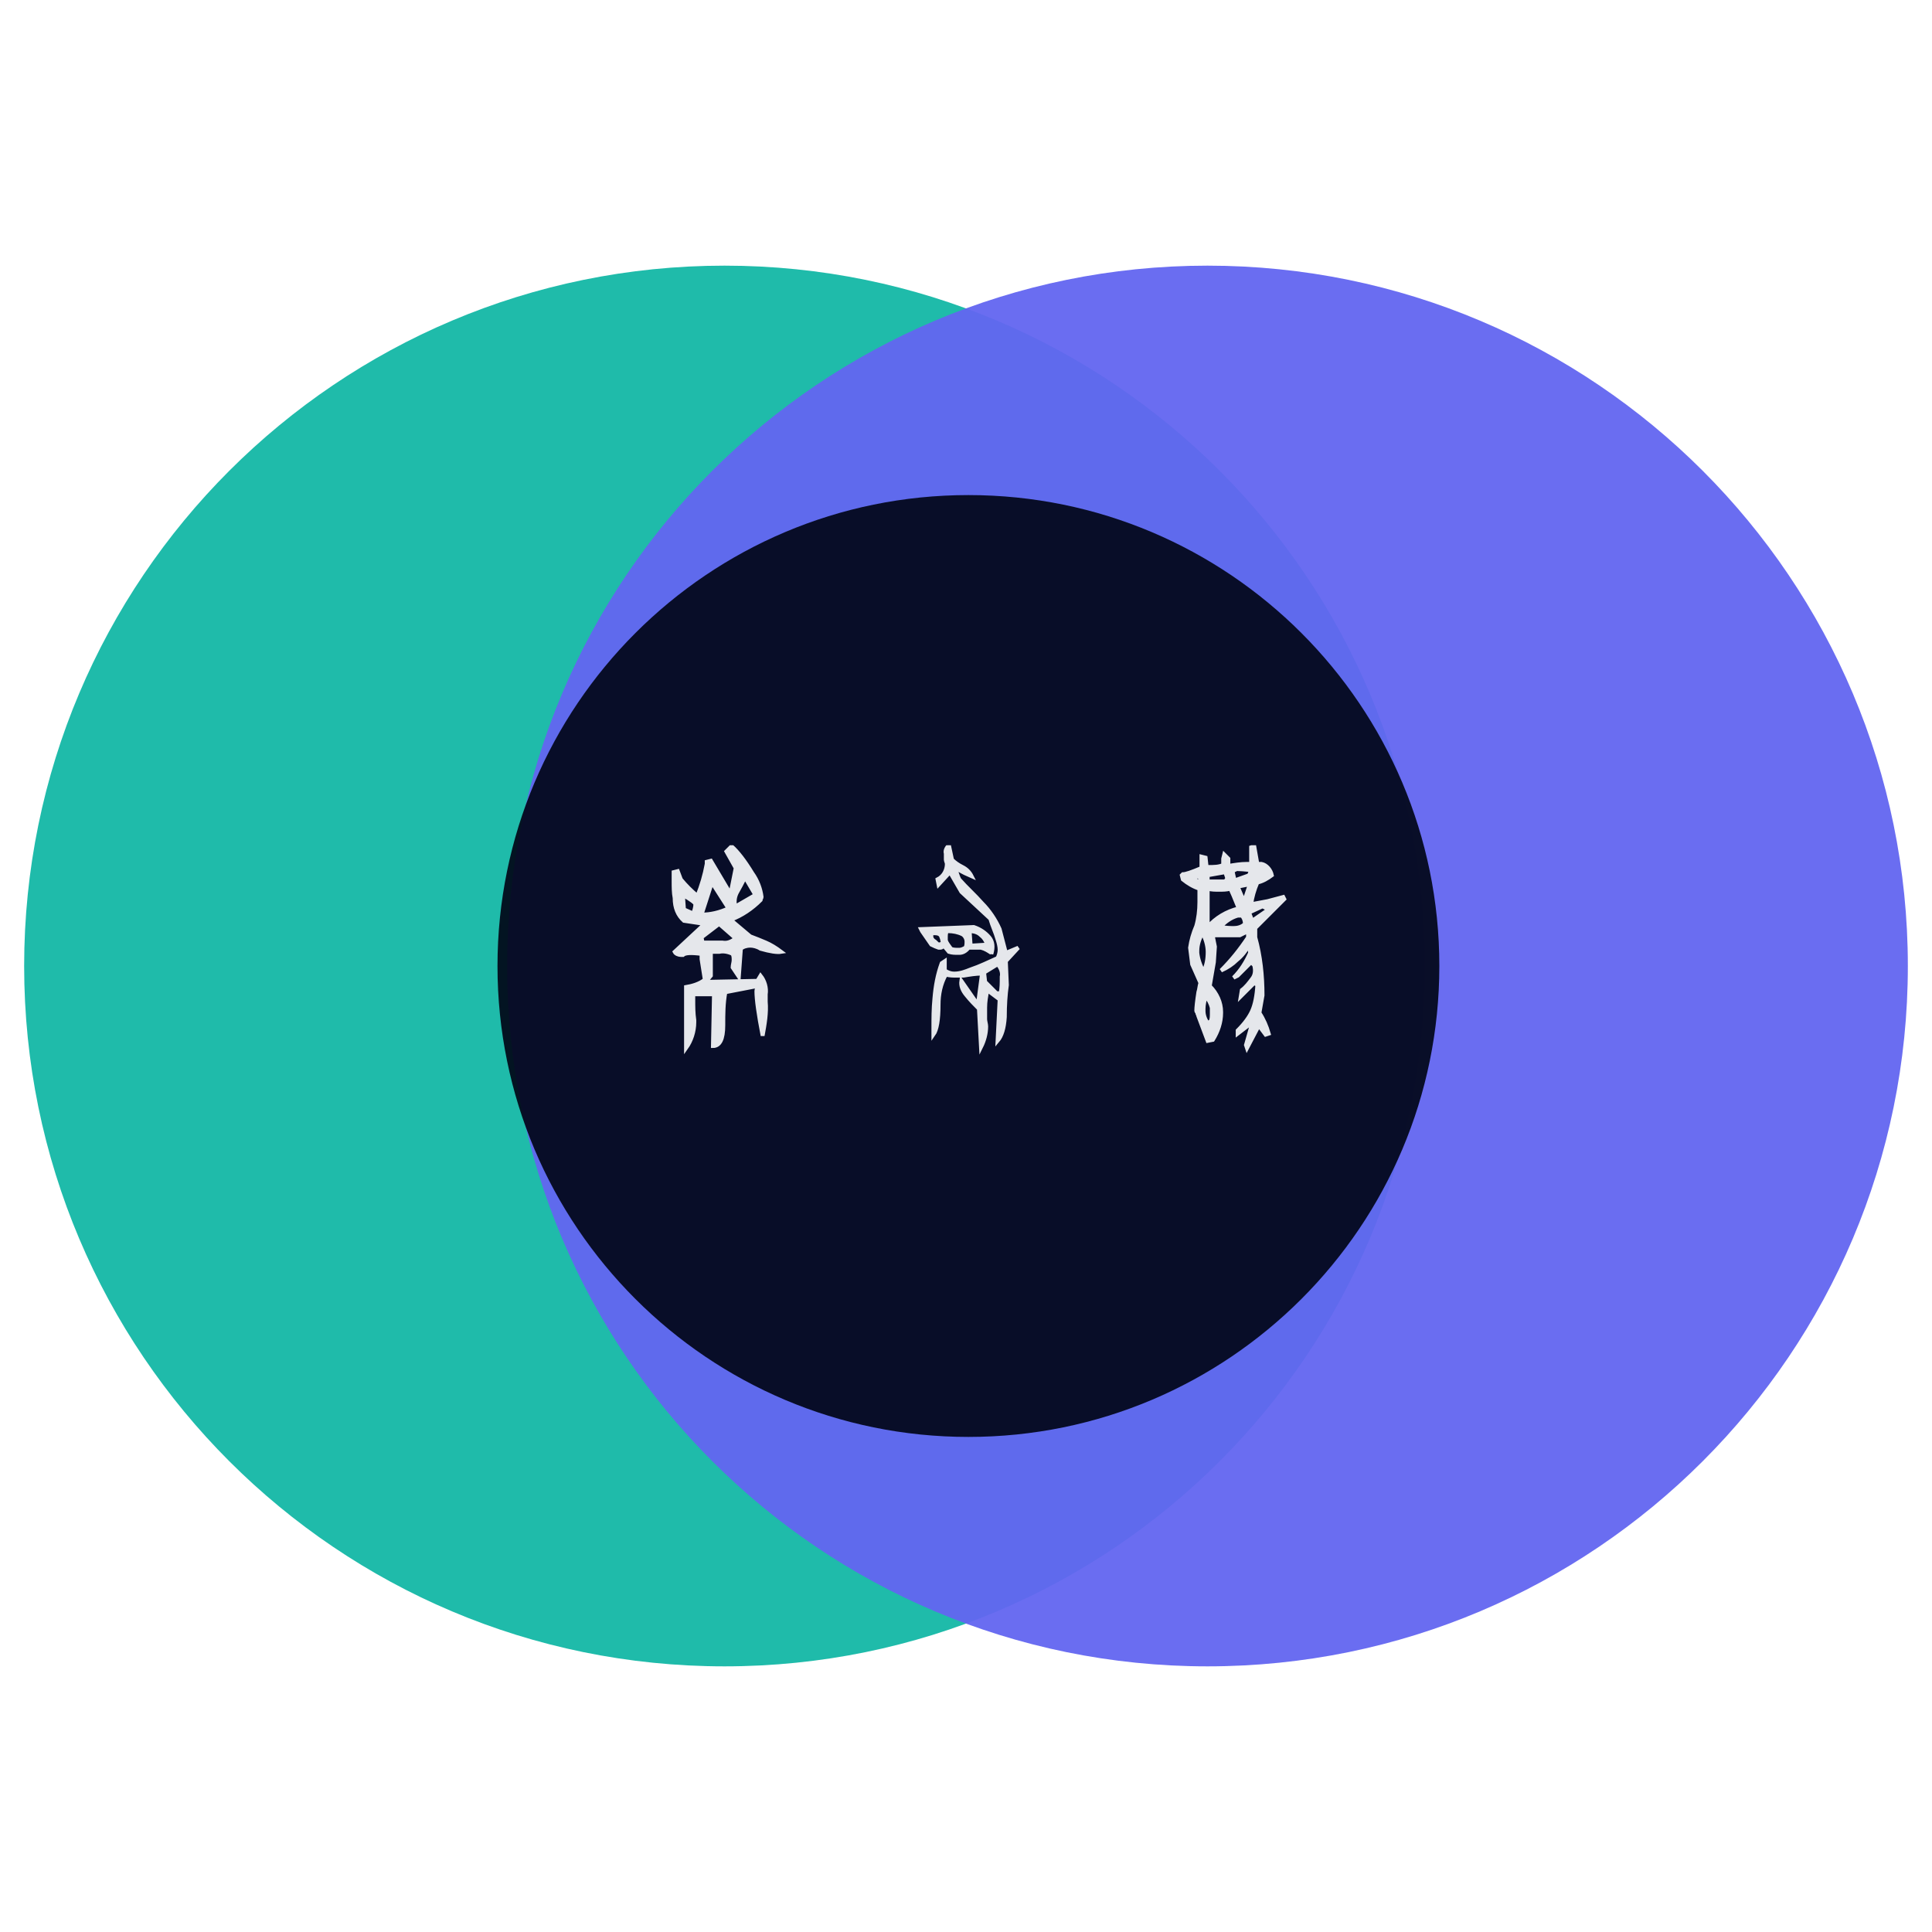
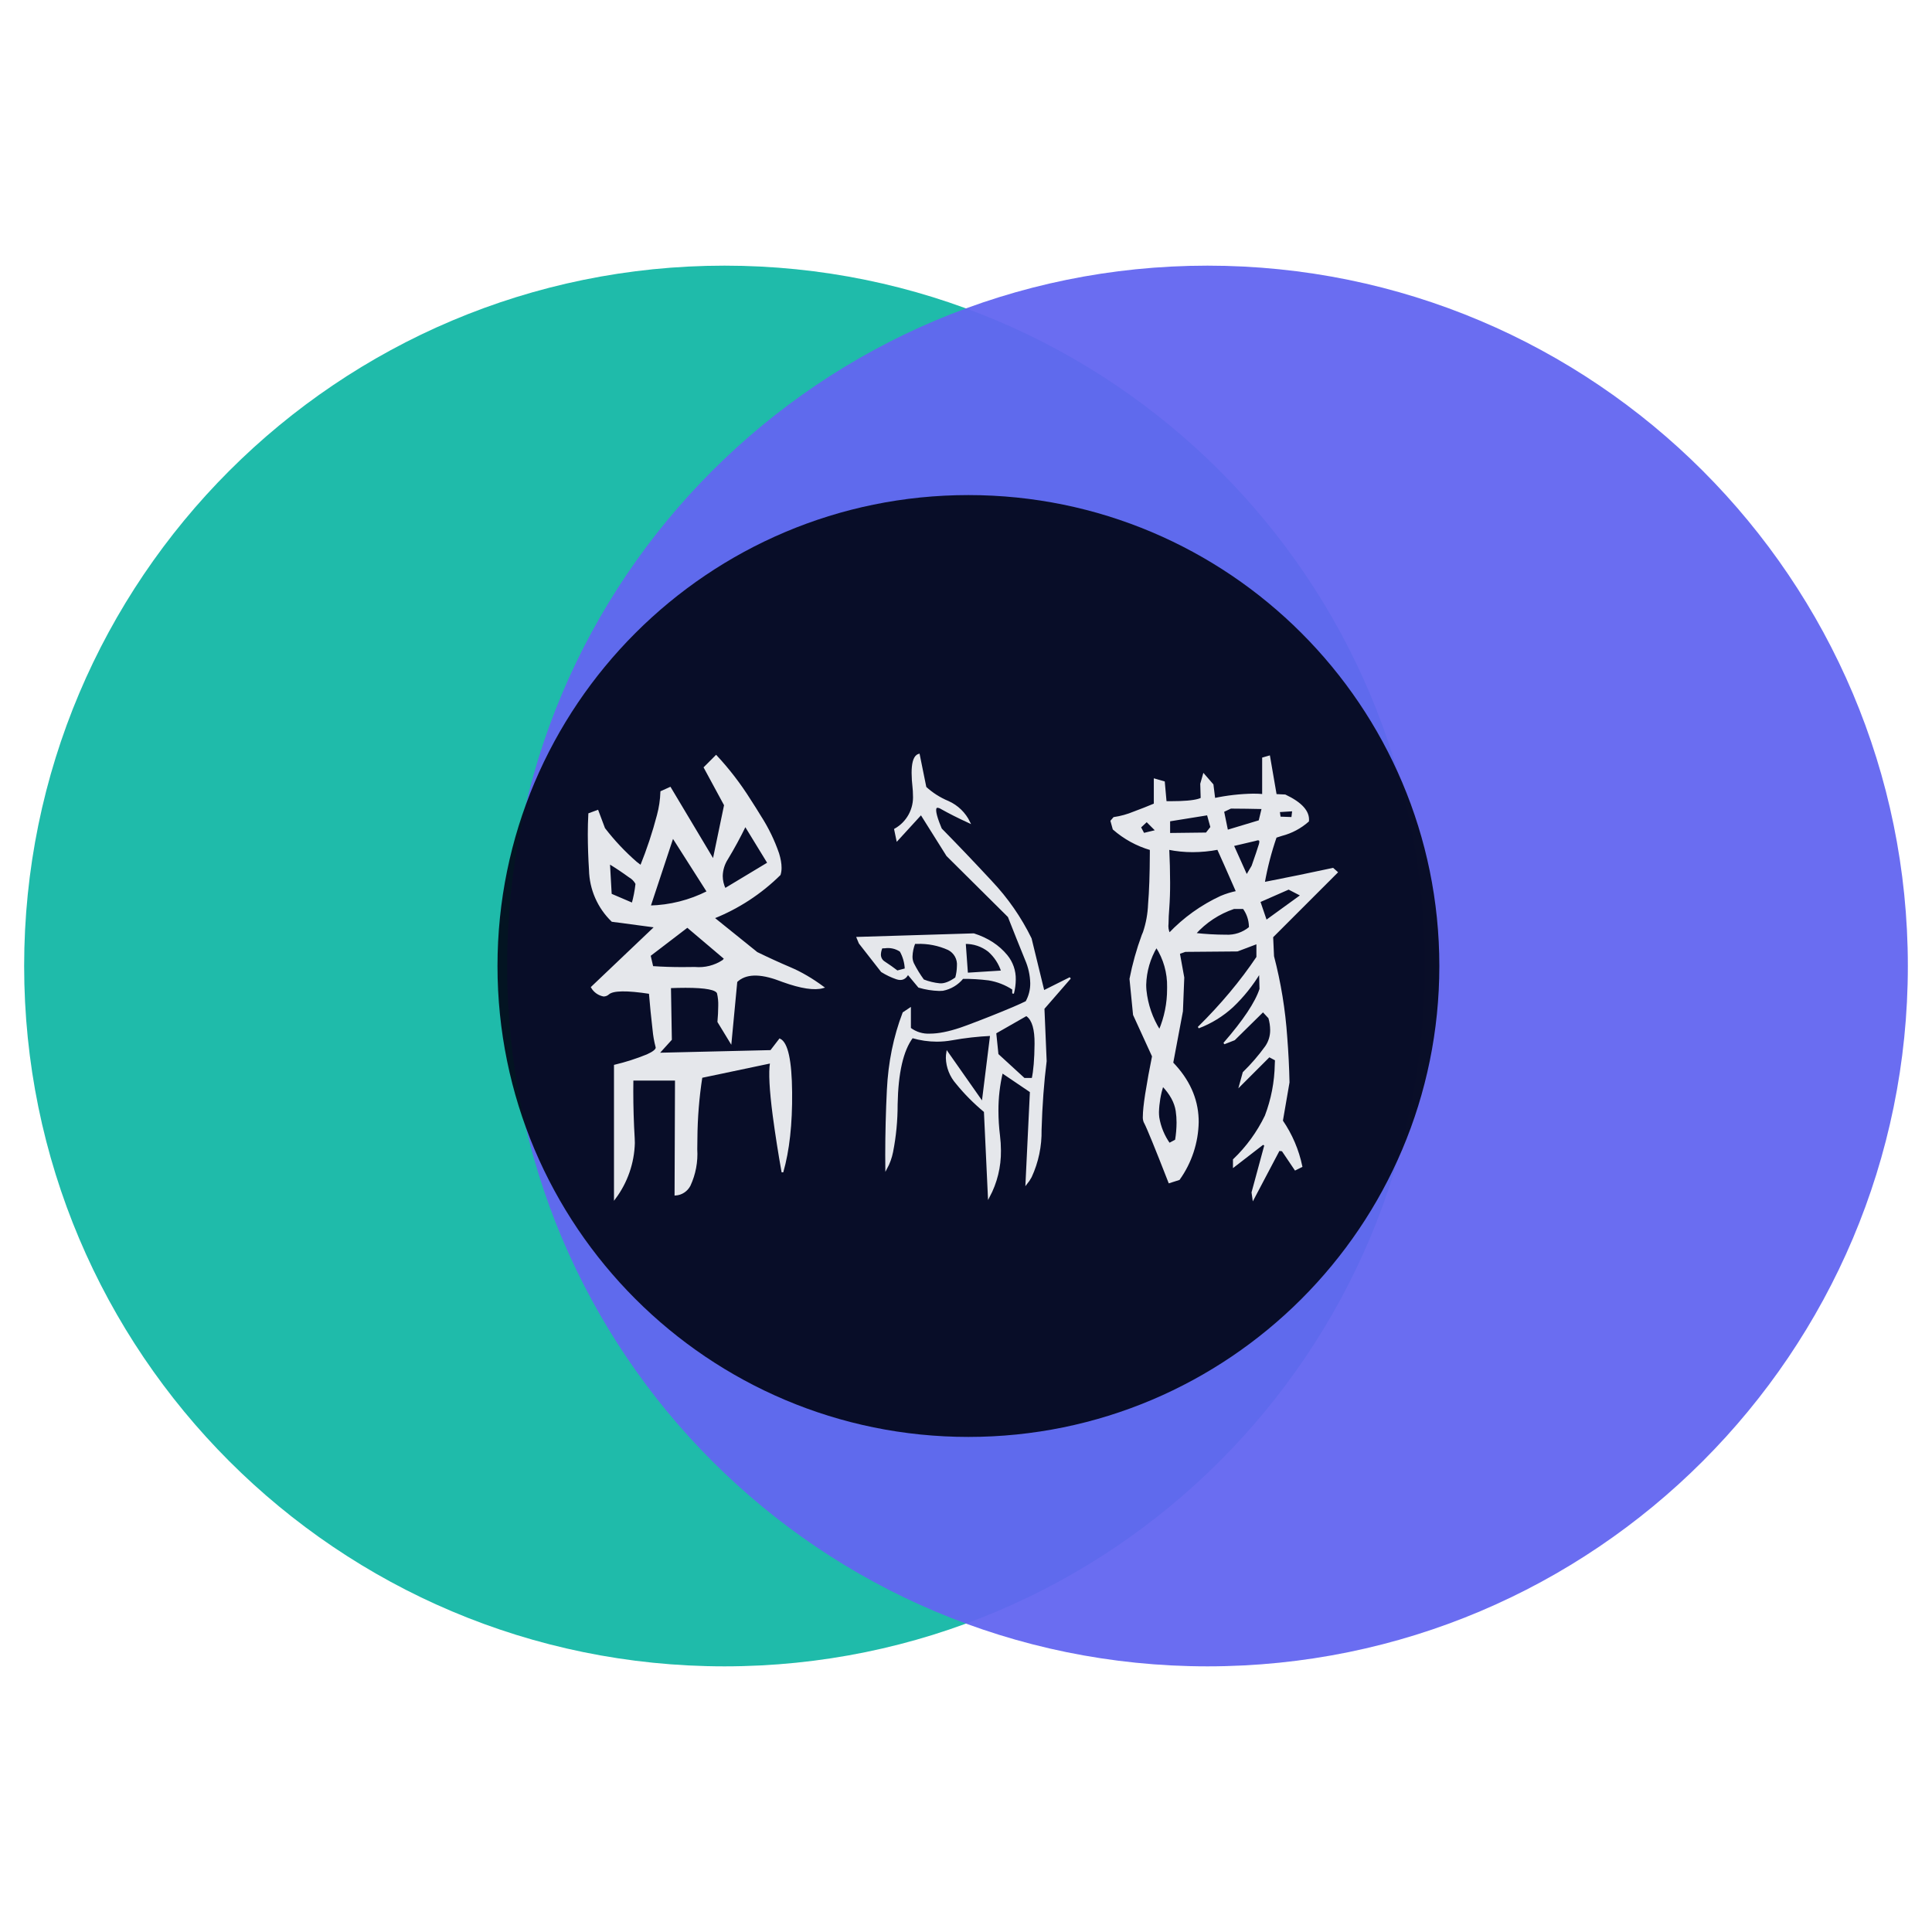
<svg xmlns="http://www.w3.org/2000/svg" width="320" height="320" viewBox="0 0 320 320" aria-labelledby="title desc">
  <circle cx="120" cy="160" r="116" fill="#14b8a6" fill-opacity=".95" />
  <circle cx="200" cy="160" r="116" fill="#6366f1" fill-opacity=".95" />
  <circle cx="160.4" cy="160" r="78" fill="#020617" fill-opacity=".92" />
-   <svg transform="translate(85, 140)" width="156" height="60" viewBox="0 0 60 35">
-     <g id="svgGroup" stroke-linecap="round" fill-rule="evenodd" font-size="9pt" stroke="#e5e7eb" stroke-width="0.15mm" fill="#e5e7eb" style="fill: #e5e7eb; stroke: #e5e7eb; stroke-width: 0.1mm">
-       <path d="M 5.1 0.6 L 5.6 0.1 Q 6.5 0.9 7.6 2.7 C 8.1 3.4 8.4 4.2 8.5 5 C 8.5 5.1 8.4 5.2 8.4 5.3 C 7.6 6.1 6.6 6.8 5.5 7.2 L 7.4 8.8 Q 8.2 9.1 8.9 9.4 Q 9.6 9.7 10.4 10.3 Q 9.8 10.4 8.4 10 C 8.1 9.8 7.7 9.7 7.4 9.7 C 7.1 9.7 6.7 9.8 6.5 10 L 6.3 12.7 L 5.7 11.8 C 5.7 11.6 5.8 11.3 5.8 11.1 C 5.8 10.9 5.8 10.7 5.7 10.5 C 5.3 10.3 4.8 10.2 4.4 10.3 Q 4.4 10.3 4.3 10.3 C 4.1 10.3 3.8 10.3 3.6 10.3 L 3.6 12.6 L 3.1 13.2 L 8.1 13.1 L 8.4 12.6 C 8.8 13.1 9 13.8 8.9 14.4 C 8.9 14.6 8.9 14.7 8.9 14.9 C 8.9 15 8.9 15 8.9 15.1 C 9 16.2 8.8 17.3 8.6 18.4 Q 8 15.3 8 14.1 C 8 13.9 8.1 13.8 8.1 13.6 L 5 14.2 C 4.8 15.3 4.8 16.3 4.8 17.4 Q 4.8 19.4 3.8 19.4 L 3.9 14.4 L 1.9 14.4 C 1.9 14.6 1.9 14.7 1.9 14.9 C 1.9 15.6 1.9 16.2 2 16.9 C 2 17 2 17 2 17.1 C 2 18 1.7 18.9 1.2 19.6 L 1.2 13.7 C 1.8 13.6 2.5 13.4 3 13 Q 3 13 3 12.9 L 3 12.9 C 2.9 12.3 2.8 11.6 2.7 11 C 2.7 10.8 2.7 10.7 2.7 10.5 Q 1.2 10.3 0.9 10.6 C 0.8 10.6 0.8 10.6 0.7 10.6 C 0.5 10.6 0.2 10.5 0.1 10.3 L 3 7.6 L 1 7.3 Q 0.1 6.5 0.1 5.1 C 0 4.6 0 4 0 3.5 C 0 3.2 0 2.9 0 2.6 L 0.4 2.5 L 0.7 3.3 C 1.2 3.9 1.7 4.4 2.3 4.9 C 2.7 3.9 3 2.9 3.2 1.8 C 3.2 1.7 3.2 1.7 3.2 1.6 L 3.6 1.5 L 5.5 4.7 L 6 2.2 L 5.1 0.6 Z M 55.8 0.2 L 56.1 0.1 L 56.4 1.8 L 56.8 1.8 C 57.3 1.9 57.7 2.4 57.8 2.9 L 57.8 2.9 C 57.4 3.2 56.9 3.5 56.4 3.6 C 56.1 4.3 55.9 5 55.8 5.7 L 57.4 5.4 L 58.9 5 L 59 5.2 L 56.2 8 L 56.2 8.9 C 56.7 10.7 56.9 12.6 56.9 14.5 L 56.6 16.2 C 57 16.8 57.3 17.5 57.5 18.2 L 57.2 18.3 L 56.6 17.5 L 56.5 17.5 L 55.4 19.6 L 55.3 19.3 L 55.9 17.2 L 55.8 17.2 L 54.5 18.2 L 54.5 17.9 Q 55.5 16.9 55.9 16 Q 56.3 15.1 56.4 13.5 L 56.1 13.3 L 54.8 14.6 L 54.9 14 C 55.3 13.7 55.6 13.3 55.9 12.9 Q 56.3 12.4 56.1 11.6 L 55.8 11.3 L 54.5 12.6 L 54.1 12.8 C 54.8 12.1 55.3 11.3 55.7 10.4 L 55.6 9.6 C 55.3 10.2 54.9 10.7 54.4 11.1 Q 53.8 11.7 52.9 12.1 C 53.9 11.1 54.7 10.1 55.5 8.9 L 55.5 8.3 L 54.7 8.7 L 52.3 8.7 L 52.1 8.8 L 52.3 9.8 L 52.2 11.3 L 51.8 13.6 C 52.5 14.3 52.9 15.2 52.9 16.1 C 52.9 16.1 52.9 16.2 52.9 16.2 C 52.9 17.1 52.6 18 52.1 18.8 L 51.6 18.9 C 51.3 18.1 51 17.3 50.7 16.5 C 50.7 16.4 50.6 16.3 50.6 16.2 C 50.6 16.1 50.5 16.1 50.5 16 Q 50.5 15.5 50.7 14.2 C 50.8 13.9 50.8 13.6 50.9 13.3 L 50.1 11.5 L 49.9 9.9 C 50 9.2 50.2 8.5 50.5 7.8 C 50.7 7.1 50.8 6.3 50.8 5.5 C 50.8 5.1 50.8 4.6 50.8 4.2 C 50.2 4 49.7 3.7 49.2 3.3 L 49.1 2.9 L 49.2 2.8 Q 49.6 2.8 51 2.2 L 51 1.1 L 51.4 1.2 L 51.5 2.1 C 51.6 2.1 51.6 2.1 51.7 2.1 C 52.2 2.1 52.7 2.1 53.1 1.9 L 53.1 1.3 L 53.2 0.9 L 53.6 1.3 L 53.6 2 C 54.2 1.9 54.8 1.8 55.4 1.8 C 55.5 1.8 55.7 1.8 55.8 1.8 L 55.8 0.2 Z M 26.6 0 L 26.9 1.4 Q 27.3 1.8 27.9 2.1 C 28.3 2.3 28.6 2.6 28.8 3 Q 28.1 2.7 27.6 2.4 Q 27.3 2.2 27.3 2.5 C 27.4 2.8 27.5 3.1 27.6 3.3 C 28.3 4.1 29.1 4.8 29.8 5.6 C 30.5 6.3 31.1 7.2 31.5 8.1 L 32.1 10.4 L 33.3 9.9 L 32.1 11.2 L 32.2 13.5 Q 32 14.9 32 16.6 Q 31.9 18.2 31.3 18.9 L 31.5 14.9 L 30.3 14 C 30.2 14.6 30.1 15.1 30.1 15.7 C 30.1 16.1 30.1 16.4 30.1 16.8 C 30.1 17 30.2 17.3 30.2 17.5 C 30.2 18.2 30 18.9 29.7 19.5 L 29.5 15.8 C 29.1 15.4 28.7 15 28.3 14.5 Q 27.7 13.8 27.8 13.1 L 29.4 15.4 L 29.8 12.4 C 29.2 12.4 28.6 12.5 28 12.6 C 27.8 12.6 27.6 12.6 27.4 12.6 C 27 12.6 26.7 12.6 26.3 12.5 C 25.8 13.4 25.6 14.4 25.6 15.4 Q 25.6 17.6 25.1 18.3 C 25.1 18.1 25.1 17.9 25.1 17.7 C 25.1 16.7 25.1 15.8 25.2 14.8 C 25.3 13.6 25.5 12.5 25.9 11.4 L 26.2 11.2 L 26.2 12.1 C 26.5 12.3 26.8 12.4 27.1 12.4 C 27.7 12.4 28.2 12.2 28.7 12 C 29.6 11.7 30.4 11.3 31.3 10.9 C 31.4 10.7 31.5 10.4 31.5 10.1 C 31.5 9.8 31.4 9.4 31.3 9.1 C 31.1 8.4 30.8 7.8 30.6 7.1 L 27.8 4.5 L 26.7 2.6 L 25.6 3.8 L 25.5 3.3 C 26.1 3 26.4 2.4 26.4 1.8 C 26.4 1.7 26.3 1.5 26.3 1.4 C 26.3 1.2 26.3 1 26.3 0.8 C 26.2 0.5 26.4 0.2 26.6 0 Z M 23.9 8.1 L 29 7.9 Q 29.9 8.2 30.5 8.9 Q 31 9.5 30.7 10.5 L 30.7 10.4 C 30.4 10.2 30.1 10 29.7 9.9 Q 29.2 9.9 28.5 9.9 Q 28.1 10.4 27.6 10.4 C 27.6 10.4 27.5 10.4 27.5 10.4 C 27.2 10.4 26.9 10.4 26.6 10.3 L 26.1 9.7 C 26 9.8 25.9 9.9 25.8 9.9 C 25.7 9.9 25.7 9.9 25.6 9.9 Q 25.3 9.8 24.9 9.6 L 24 8.3 L 23.9 8.1 Z M 51.6 5.7 C 51.6 5.2 51.6 4.7 51.6 4.2 C 52 4.3 52.3 4.3 52.7 4.3 C 53.1 4.3 53.4 4.3 53.8 4.2 Q 54 4.6 54.6 6.1 C 53.4 6.4 52.4 7 51.6 7.9 C 51.6 7.8 51.6 7.6 51.6 7.5 C 51.6 7.3 51.6 7 51.6 6.8 C 51.6 6.4 51.6 6.1 51.6 5.7 Z M 3.7 3.6 L 2.7 6.7 Q 4 6.7 5.3 6.1 L 3.7 3.6 Z M 4.4 7.6 L 2.7 8.9 L 2.8 9.4 C 3.3 9.4 3.7 9.4 4.2 9.4 C 4.4 9.4 4.5 9.4 4.7 9.4 C 5.2 9.5 5.6 9.3 6 9 L 4.4 7.6 Z M 51.1 8.5 C 50.8 9 50.6 9.6 50.6 10.2 C 50.6 10.3 50.6 10.3 50.6 10.4 Q 50.7 11.3 51.2 12.2 C 51.5 11.6 51.6 11 51.6 10.3 L 51.6 10.3 C 51.6 9.7 51.4 9 51.1 8.5 Z M 31.3 11.5 L 30 12.3 L 30.1 13.2 L 31.2 14.3 L 31.6 14.3 C 31.7 13.8 31.7 13.3 31.7 12.8 C 31.7 12.8 31.7 12.7 31.7 12.7 C 31.8 12.3 31.6 11.8 31.3 11.5 Z M 6 5.9 L 7.9 4.8 L 6.9 3.1 Q 6.5 3.9 6.1 4.6 C 6 4.8 5.9 5.1 5.9 5.4 C 5.9 5.6 5.9 5.7 6 5.9 Z M 26.4 8.3 C 26.3 8.5 26.3 8.7 26.3 8.9 C 26.3 9 26.3 9.1 26.3 9.2 C 26.4 9.5 26.6 9.7 26.8 10 C 27 10.1 27.3 10.1 27.5 10.1 C 27.5 10.1 27.6 10.1 27.6 10.1 C 27.8 10.1 28 10 28.2 9.9 C 28.3 9.7 28.3 9.5 28.3 9.3 C 28.3 9 28.1 8.7 27.9 8.6 C 27.5 8.4 27 8.3 26.5 8.3 C 26.5 8.3 26.4 8.3 26.4 8.3 Z M 54.9 6.8 L 54.5 6.8 C 53.8 7 53.3 7.4 52.8 7.9 Q 53.5 8 54.1 8 C 54.5 8 54.9 7.9 55.2 7.6 L 55.2 7.6 C 55.2 7.3 55.1 7 54.9 6.8 Z M 51.6 17.2 L 51.9 17 C 52 16.8 52 16.5 52 16.3 C 52 16.1 52 15.9 52 15.7 C 51.9 15.3 51.7 14.9 51.4 14.6 C 51.3 15 51.2 15.4 51.2 15.8 C 51.2 15.9 51.2 15.9 51.2 16 Q 51.2 16.6 51.6 17.2 Z M 28.6 8.3 L 28.7 9.7 L 30.3 9.6 Q 30.1 9 29.7 8.7 C 29.4 8.4 29 8.3 28.6 8.3 Z M 56.9 5.9 L 55.6 6.5 L 55.9 7.3 L 57.5 6.2 L 56.9 5.9 Z M 53.3 2.6 L 51.6 2.9 L 51.6 3.5 L 53.3 3.5 L 53.5 3.2 L 53.3 2.6 Z M 0.9 4.8 L 1 6.2 L 1.9 6.6 C 2 6.3 2.1 6 2.1 5.7 L 2.1 5.7 Q 2.1 5.5 0.9 4.8 Z M 54 2.5 L 54.2 3.4 L 55.6 2.9 L 55.8 2.4 Q 54.8 2.3 54.4 2.3 L 54 2.5 Z M 55.5 3.8 L 54.5 4 L 55.1 5.4 L 55.3 4.9 C 55.4 4.6 55.5 4.3 55.6 4 Q 55.7 3.7 55.6 3.7 C 55.6 3.7 55.5 3.8 55.5 3.8 Z M 25.6 9.6 L 26 9.5 C 26 9.2 25.9 8.9 25.8 8.7 C 25.6 8.5 25.4 8.5 25.1 8.5 C 25 8.5 25 8.5 24.9 8.5 C 24.9 8.6 24.9 8.7 24.9 8.8 C 24.9 9 25 9.1 25.1 9.2 C 25.3 9.3 25.4 9.5 25.6 9.6 Z M 50.4 3.2 L 50.5 3.5 L 51.1 3.4 L 50.6 2.9 L 50.4 3.2 Z M 57.1 2.5 L 56.5 2.5 L 56.5 2.8 L 57.1 2.8 L 57.1 2.5 Z" />
-     </g>
-   </svg>
+   <g transform="translate(90, 125) scale(1.5)" id="svgGroup" stroke-linecap="round" fill-rule="evenodd" font-size="9pt" stroke="#e5e7eb" stroke-width="0.05mm" fill="#e5e7eb" style="stroke:#e5e7eb;stroke-width:0.05mm;fill:#e5e7eb">
+     <path transform="translate(5, 0)" d="M 12.803 1.416 L 14.072 0.146 A 32.292 32.292 0 0 1 17.787 4.98 A 69.073 69.073 0 0 1 18.955 6.836 A 18.929 18.929 0 0 1 20.938 10.926 Q 21.207 11.808 21.207 12.48 A 2.554 2.554 0 0 1 21.104 13.232 A 21.99 21.99 0 0 1 13.779 18.018 L 18.565 21.875 Q 20.469 22.803 22.251 23.56 Q 24.033 24.316 25.889 25.684 Q 24.462 26.098 21.454 25.016 A 24.813 24.813 0 0 1 21.079 24.878 Q 17.783 23.633 16.318 25.049 L 15.684 31.738 L 14.316 29.492 A 21.126 21.126 0 0 0 14.403 27.737 A 5.403 5.403 0 0 0 14.268 26.343 Q 14.069 25.647 10.7 25.647 A 44.27 44.27 0 0 0 8.994 25.684 L 9.092 31.445 L 7.676 33.008 L 20.127 32.715 L 21.104 31.445 Q 22.324 32.031 22.373 37.28 Q 22.422 42.529 21.397 46.094 A 143.535 143.535 0 0 1 20.421 39.866 Q 19.863 35.574 20.116 34.047 A 3.632 3.632 0 0 1 20.127 33.984 L 12.461 35.596 A 46.332 46.332 0 0 0 11.914 42.392 A 84.622 84.622 0 0 0 11.899 43.579 A 8.239 8.239 0 0 1 11.154 47.554 A 1.904 1.904 0 0 1 9.58 48.584 L 9.629 35.889 L 4.844 35.889 A 82.847 82.847 0 0 0 4.834 37.163 A 87.823 87.823 0 0 0 4.99 42.358 A 8.74 8.74 0 0 1 5.006 42.876 A 10.681 10.681 0 0 1 2.891 48.975 L 2.891 34.326 A 24.348 24.348 0 0 0 6.468 33.178 Q 7.497 32.715 7.497 32.344 A 0.269 0.269 0 0 0 7.481 32.251 A 11.293 11.293 0 0 1 7.151 30.365 A 115.113 115.113 0 0 1 6.748 26.318 Q 2.94 25.732 2.183 26.392 A 0.789 0.789 0 0 1 1.657 26.606 A 1.918 1.918 0 0 1 0.352 25.684 L 7.383 18.994 L 2.598 18.359 A 8.076 8.076 0 0 1 0.132 12.72 A 63.65 63.65 0 0 1 0 8.797 A 40.746 40.746 0 0 1 0.059 6.543 L 0.986 6.201 L 1.719 8.154 A 25.942 25.942 0 0 0 5.235 11.894 A 9.432 9.432 0 0 0 5.772 12.305 A 46.304 46.304 0 0 0 7.633 6.693 A 11.42 11.42 0 0 0 8.018 4.102 L 8.994 3.662 L 13.779 11.67 L 15.049 5.566 L 12.803 1.416 Z M 9.287 9.082 L 6.748 16.748 A 14.879 14.879 0 0 0 13.145 15.137 L 9.287 9.082 Z M 10.898 18.994 L 6.748 22.168 L 7.041 23.438 A 46.841 46.841 0 0 0 10.429 23.547 A 71.573 71.573 0 0 0 11.729 23.535 A 4.837 4.837 0 0 0 14.844 22.753 A 1.326 1.326 0 0 0 15.049 22.51 L 10.898 18.994 Z M 15.049 14.844 L 19.834 11.963 L 17.295 7.813 A 45.252 45.252 0 0 1 15.293 11.499 A 3.639 3.639 0 0 0 14.711 13.403 A 3.356 3.356 0 0 0 15.049 14.844 Z M 2.256 11.963 L 2.451 15.43 L 4.844 16.455 A 13.727 13.727 0 0 0 5.26 14.311 Q 5.26 14.295 5.26 14.281 A 0.813 0.813 0 0 0 5.259 14.233 A 1.931 1.931 0 0 0 4.496 13.458 A 32.074 32.074 0 0 0 2.256 11.963 Z" id="0" />
+     <path transform="translate(-25, 0)" d="M 66.465 0 L 67.197 3.613 A 8.505 8.505 0 0 0 69.688 5.2 A 4.734 4.734 0 0 1 72.031 7.471 Q 70.225 6.641 68.931 5.908 A 0.897 0.897 0 0 0 68.524 5.766 Q 67.982 5.766 68.631 7.511 A 18.172 18.172 0 0 0 68.906 8.203 Q 71.641 10.986 74.448 14.014 A 25.403 25.403 0 0 1 78.818 20.313 L 80.234 26.123 L 83.164 24.658 L 80.234 28.027 L 80.479 33.838 Q 80.039 37.305 79.917 41.431 A 11.791 11.791 0 0 1 78.832 46.604 A 4.917 4.917 0 0 1 78.33 47.363 L 78.818 37.207 L 75.645 35.059 A 18.05 18.05 0 0 0 75.154 39.324 A 22.533 22.533 0 0 0 75.327 42.065 A 13.57 13.57 0 0 1 75.431 43.717 A 10.567 10.567 0 0 1 74.18 48.828 L 73.74 39.404 Q 71.982 37.939 70.64 36.279 A 4.409 4.409 0 0 1 69.537 33.488 A 3.805 3.805 0 0 1 69.59 32.861 L 73.496 38.428 L 74.424 30.957 A 32.825 32.825 0 0 0 70.103 31.445 A 9.359 9.359 0 0 1 68.444 31.594 A 9.729 9.729 0 0 1 65.732 31.201 Q 64.121 33.35 64.023 38.623 A 26.823 26.823 0 0 1 63.52 43.861 A 6.47 6.47 0 0 1 62.852 45.703 A 126.588 126.588 0 0 1 62.843 44.196 A 149.143 149.143 0 0 1 63.023 37.036 Q 63.242 32.471 64.756 28.516 L 65.488 28.027 L 65.488 30.225 A 3.34 3.34 0 0 0 67.693 30.896 Q 69.09 30.896 71.079 30.227 A 21.892 21.892 0 0 0 71.836 29.956 A 126.426 126.426 0 0 0 76.878 27.953 A 34.462 34.462 0 0 0 78.33 27.295 A 4.132 4.132 0 0 0 78.855 25.229 A 6.94 6.94 0 0 0 78.281 22.632 A 360.08 360.08 0 0 1 76.377 17.871 L 69.59 11.133 L 66.709 6.543 L 64.072 9.424 L 63.828 8.252 A 4.07 4.07 0 0 0 65.903 4.43 A 7.622 7.622 0 0 0 65.855 3.589 A 14.482 14.482 0 0 1 65.755 2.014 Q 65.755 0.495 66.26 0.105 A 0.63 0.63 0 0 1 66.465 0 Z M 59.678 20.215 L 72.52 19.824 Q 74.815 20.557 76.157 22.192 A 4.027 4.027 0 0 1 77.069 24.83 A 6.348 6.348 0 0 1 76.865 26.367 L 76.865 25.879 A 6.903 6.903 0 0 0 74.18 24.829 A 21.773 21.773 0 0 0 71.299 24.658 A 3.744 3.744 0 0 1 69.102 25.977 A 4.141 4.141 0 0 1 68.709 25.994 A 8.771 8.771 0 0 1 66.465 25.635 L 65.244 24.17 Q 64.854 25 63.999 24.707 Q 63.145 24.414 62.363 23.926 L 59.922 20.801 L 59.678 20.215 Z M 78.33 28.76 L 74.912 30.713 L 75.156 33.105 L 78.086 35.791 L 79.014 35.791 Q 79.307 34.473 79.331 31.934 Q 79.354 29.53 78.437 28.833 A 1.354 1.354 0 0 0 78.33 28.76 Z M 65.977 20.801 A 4.388 4.388 0 0 0 65.666 22.276 A 1.804 1.804 0 0 0 65.83 23.071 A 13 13 0 0 0 66.953 24.902 A 6.824 6.824 0 0 0 68.784 25.342 Q 69.541 25.391 70.566 24.658 A 5.309 5.309 0 0 0 70.758 23.338 A 1.886 1.886 0 0 0 69.736 21.484 A 7.754 7.754 0 0 0 66.26 20.798 A 13.335 13.335 0 0 0 65.977 20.801 Z M 71.543 20.801 L 71.787 24.17 L 75.645 23.926 A 5.014 5.014 0 0 0 74.18 21.68 A 4.134 4.134 0 0 0 71.543 20.801 Z M 64.072 23.926 L 65 23.682 A 4.4 4.4 0 0 0 64.439 21.68 A 2.464 2.464 0 0 0 62.692 21.284 A 11.512 11.512 0 0 0 62.363 21.289 A 1.973 1.973 0 0 0 62.176 22.063 A 0.981 0.981 0 0 0 62.656 22.925 A 23.241 23.241 0 0 1 64.072 23.926 Z" id="1" />
+     <path transform="translate(-60, 0)" d="M 139.463 0.391 L 140.147 0.195 L 140.879 4.443 L 141.904 4.492 Q 144.59 5.762 144.443 7.324 A 7.078 7.078 0 0 1 141.533 8.873 A 22.399 22.399 0 0 1 140.879 9.082 A 33.174 33.174 0 0 0 139.561 14.16 L 143.467 13.379 L 147.178 12.598 L 147.617 12.988 L 140.488 20.117 L 140.586 22.266 A 48.453 48.453 0 0 1 142.044 31.193 A 87.069 87.069 0 0 1 142.295 36.182 L 141.563 40.43 A 13.912 13.912 0 0 1 143.711 45.459 L 143.027 45.801 L 141.611 43.701 L 141.221 43.652 L 138.389 49.023 L 138.291 48.34 L 139.707 43.115 L 139.463 42.969 L 136.24 45.459 L 136.24 44.727 A 16.778 16.778 0 0 0 139.756 39.893 A 16.798 16.798 0 0 0 140.857 34.194 A 33.674 33.674 0 0 0 140.879 33.691 L 140.147 33.301 L 136.924 36.523 L 137.315 35.107 A 21.895 21.895 0 0 0 139.78 32.251 A 3.174 3.174 0 0 0 140.347 30.388 A 4.929 4.929 0 0 0 140.147 29.053 L 139.463 28.32 L 136.289 31.445 L 135.166 31.885 Q 138.438 28.125 139.17 25.879 L 139.121 24.023 A 17.939 17.939 0 0 1 136.094 27.808 A 11.678 11.678 0 0 1 132.334 30.127 Q 136.143 26.367 138.828 22.363 L 138.828 20.801 L 136.631 21.631 L 130.869 21.68 L 130.186 21.924 L 130.674 24.609 L 130.527 28.32 L 129.453 34.033 Q 132.139 36.816 132.261 40.21 A 9.927 9.927 0 0 1 132.267 40.567 A 11.204 11.204 0 0 1 130.186 46.875 L 129.111 47.217 Q 126.884 41.51 126.421 40.631 A 1.846 1.846 0 0 0 126.377 40.552 A 1.371 1.371 0 0 1 126.288 39.94 Q 126.288 39.163 126.542 37.503 A 97.447 97.447 0 0 1 127.305 33.301 L 125.205 28.711 L 124.815 24.756 A 31.301 31.301 0 0 1 126.162 19.944 A 11.492 11.492 0 0 1 126.304 19.604 A 11.048 11.048 0 0 0 126.865 16.52 Q 127.048 14.362 127.06 10.915 A 140.308 140.308 0 0 0 127.061 10.449 A 10.806 10.806 0 0 1 122.959 8.203 L 122.715 7.324 L 123.008 6.982 A 9.317 9.317 0 0 0 125.22 6.368 A 55.058 55.058 0 0 0 127.5 5.469 L 127.5 2.734 L 128.525 3.027 L 128.721 5.225 A 38.578 38.578 0 0 0 129.323 5.229 Q 131.44 5.229 132.33 4.968 A 1.869 1.869 0 0 0 132.676 4.834 L 132.627 3.223 L 132.92 2.197 L 133.897 3.32 L 134.092 4.883 A 22.65 22.65 0 0 1 138.392 4.397 A 11.842 11.842 0 0 1 139.463 4.443 L 139.463 0.391 Z M 129.111 14.13 A 80.105 80.105 0 0 0 129.014 10.4 A 13.42 13.42 0 0 0 131.699 10.669 A 14.915 14.915 0 0 0 134.482 10.4 A 170.002 170.002 0 0 1 135.276 12.17 A 807.832 807.832 0 0 1 136.582 15.137 A 9.241 9.241 0 0 0 134.815 15.683 A 18.684 18.684 0 0 0 129.111 19.775 A 2.05 2.05 0 0 1 128.936 18.642 A 21.331 21.331 0 0 1 129.014 17.017 A 37.123 37.123 0 0 0 129.111 14.13 Z M 127.695 21.191 A 8.662 8.662 0 0 0 126.47 25.404 A 6.511 6.511 0 0 0 126.499 26.025 A 10.308 10.308 0 0 0 128.037 30.469 A 11.701 11.701 0 0 0 128.965 25.854 A 10.317 10.317 0 0 0 128.967 25.665 A 7.948 7.948 0 0 0 127.695 21.191 Z M 137.315 16.943 L 136.24 16.943 A 10.124 10.124 0 0 0 131.943 19.775 A 30.954 30.954 0 0 0 135.361 19.971 A 3.795 3.795 0 0 0 137.998 19.092 A 2.957 2.957 0 0 0 138.001 18.958 A 3.556 3.556 0 0 0 137.315 16.943 Z M 129.111 42.969 L 129.844 42.578 A 12.18 12.18 0 0 0 130.011 40.633 A 8.633 8.633 0 0 0 129.917 39.331 Q 129.697 37.891 128.379 36.523 A 10.891 10.891 0 0 0 127.879 39.455 A 4.823 4.823 0 0 0 127.915 40.063 A 7.027 7.027 0 0 0 129.111 42.969 Z M 142.295 14.795 L 139.072 16.211 L 139.805 18.359 L 143.711 15.527 L 142.295 14.795 Z M 133.359 6.592 L 129.111 7.275 L 129.111 8.74 L 133.213 8.691 L 133.75 8.008 L 133.359 6.592 Z M 135.068 6.25 L 135.508 8.398 L 139.072 7.324 L 139.414 5.908 A 191.695 191.695 0 0 0 135.898 5.859 L 135.068 6.25 Z M 138.633 9.424 L 136.143 10.01 L 137.656 13.379 L 138.291 12.305 Q 138.877 10.645 139.097 9.912 A 1.076 1.076 0 0 0 139.15 9.614 Q 139.15 9.239 138.633 9.424 Z M 125.889 8.008 L 126.279 8.74 L 127.695 8.398 L 126.621 7.324 L 125.889 8.008 Z M 142.783 6.152 L 141.221 6.25 L 141.318 6.934 L 142.686 6.982 L 142.783 6.152 Z" id="2" />
+   </g>
</svg>
